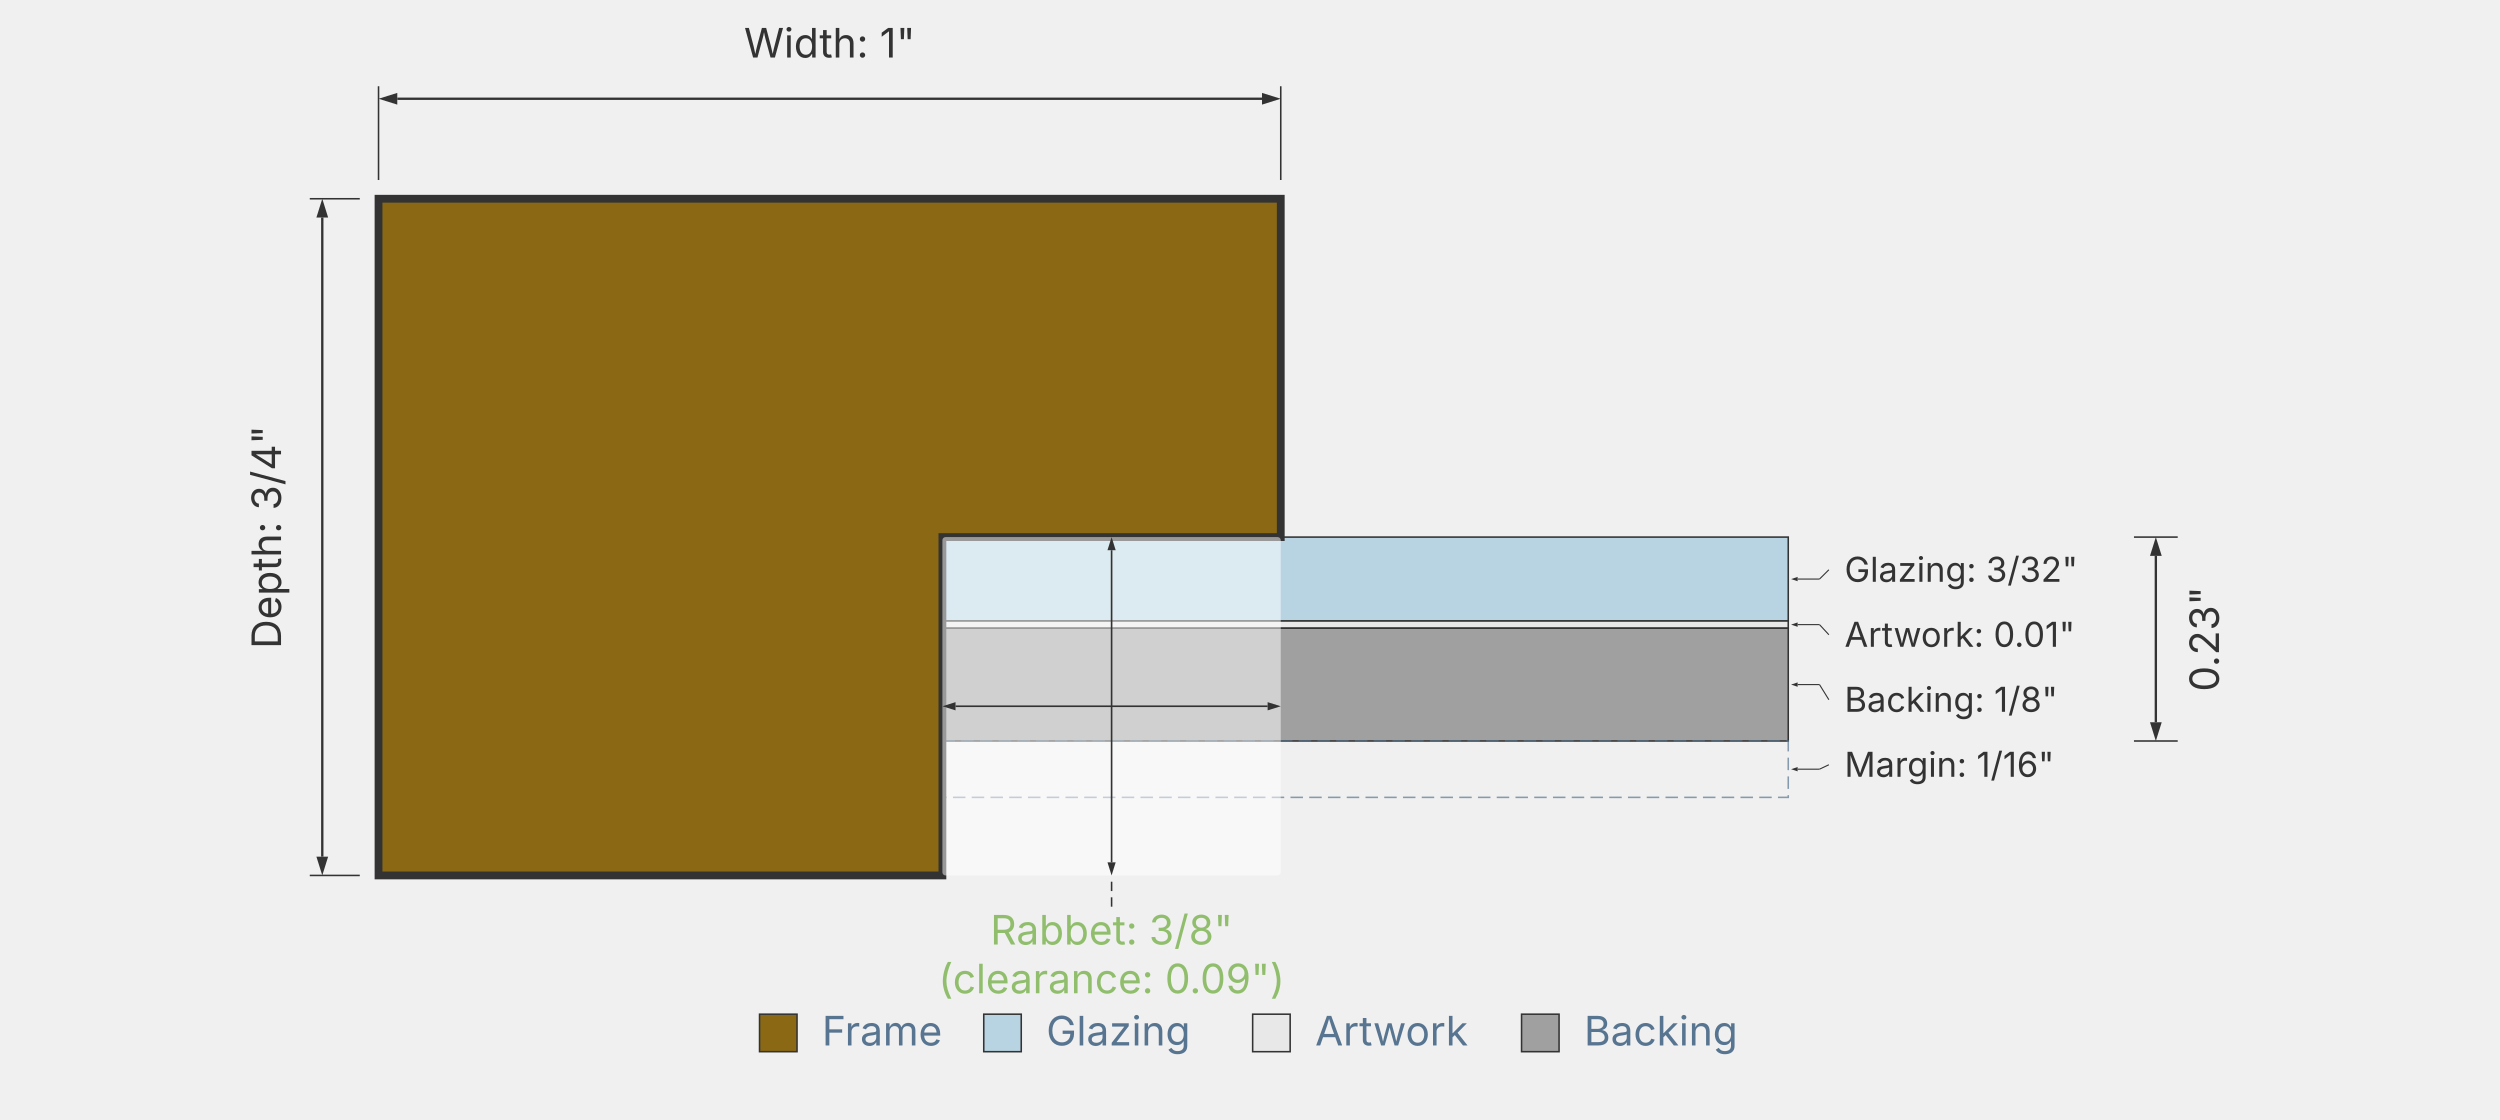
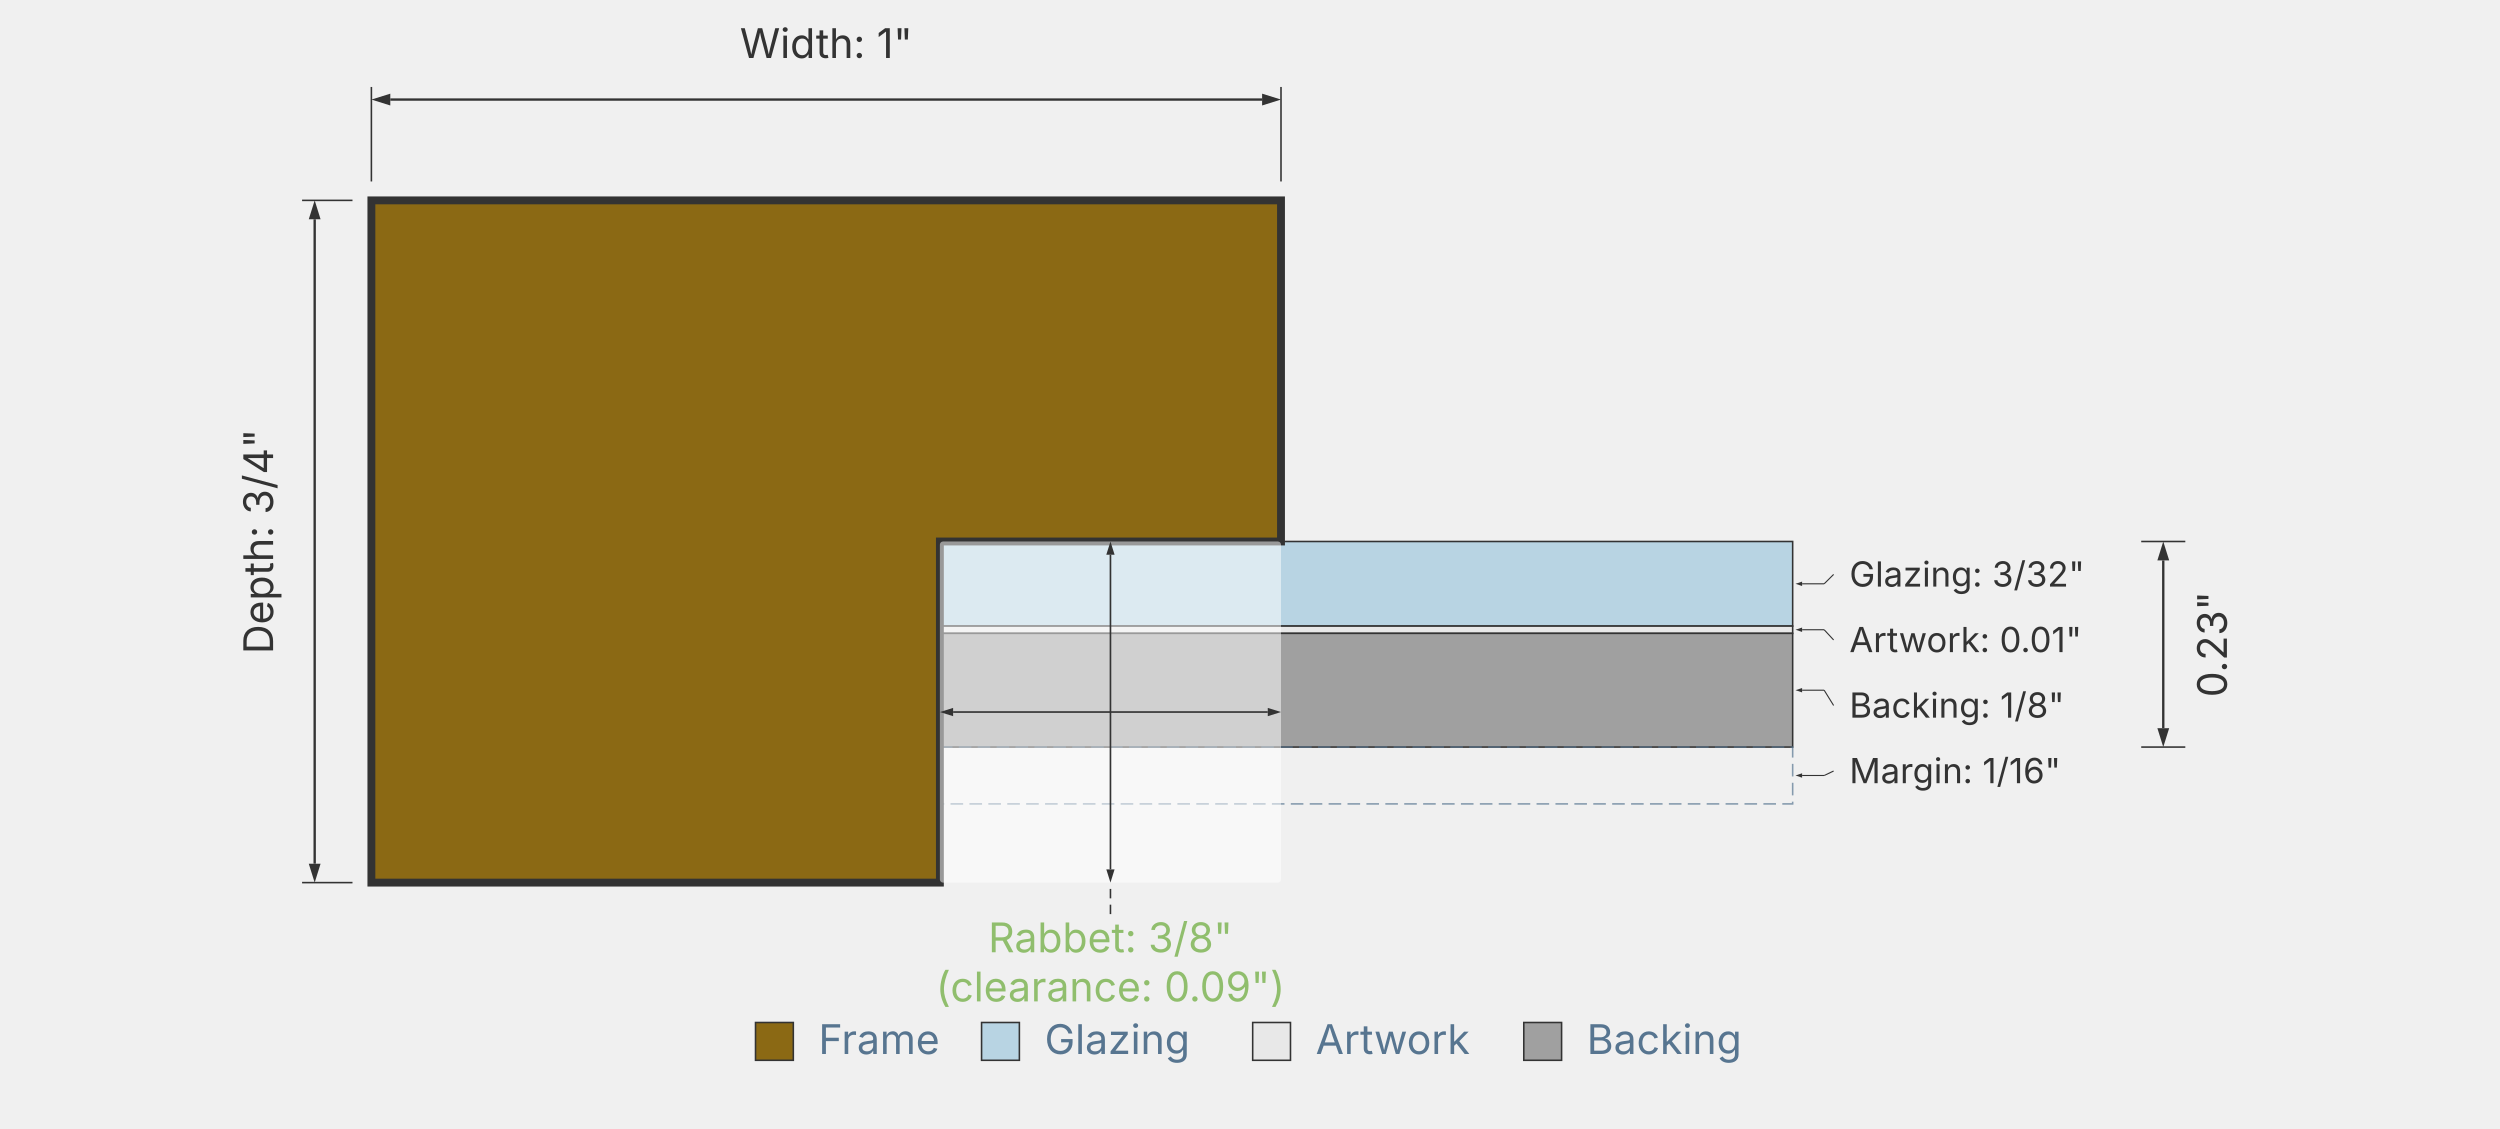
- <svg xmlns="http://www.w3.org/2000/svg" viewBox="0.00 112.93 800.00 358.13">
+ <svg xmlns="http://www.w3.org/2000/svg" viewBox="3.25 112.93 793.50 358.13">
  <g id="section-content" transform="translate(3.25, 0)">
    <g id="section-geometry">
      <rect x="298.32" y="284.80" width="270.67" height="26.85" stroke="#333333" stroke-width="0.5" fill="#B8D4E3" />
      <rect x="298.32" y="311.65" width="270.67" height="2.31" stroke="#333333" stroke-width="0.5" fill="#E8E8E8" />
      <rect x="298.32" y="313.96" width="270.67" height="36.09" stroke="#333333" stroke-width="0.5" fill="#A0A0A0" />
      <rect x="298.32" y="350.05" width="270.67" height="18.04" stroke="#577590" stroke-width="0.5" stroke-dasharray="4,2" fill="none" opacity="0.7" />
      <polygon points="117.88,176.53 406.59,176.53 406.59,284.80 298.32,284.80 298.32,393.07 117.88,393.07" stroke="#333333" stroke-width="2.5" fill="#8B6914" />
    </g>
    <g id="section-dimensions">
      <line x1="111.88" y1="176.53" x2="95.88" y2="176.53" stroke="#333333" stroke-width="0.5" />
      <line x1="111.88" y1="393.07" x2="95.88" y2="393.07" stroke="#333333" stroke-width="0.5" />
      <polygon points="99.88,176.53 98.00,182.53 101.75,182.53" fill="#333333" data-arrow="true" />
      <line x1="99.88" y1="182.53" x2="99.88" y2="387.07" stroke="#333333" stroke-width="0.75" />
      <polygon points="99.88,393.07 101.75,387.07 98.00,387.07" fill="#333333" data-arrow="true" />
      <text x="86.68" y="284.80" fill="#333333" font-family="Inter, system-ui, -apple-system, sans-serif" font-size="13px" text-anchor="middle" transform="rotate(-90 86.68 284.80)">Depth: 3/4"</text>
      <line x1="117.88" y1="170.53" x2="117.88" y2="140.53" stroke="#333333" stroke-width="0.5" />
      <line x1="406.59" y1="170.53" x2="406.59" y2="140.53" stroke="#333333" stroke-width="0.5" />
      <polygon points="117.88,144.53 123.88,146.41 123.88,142.66" fill="#333333" data-arrow="true" />
      <line x1="123.88" y1="144.53" x2="400.59" y2="144.53" stroke="#333333" stroke-width="0.75" />
      <polygon points="406.59,144.53 400.59,142.66 400.59,146.41" fill="#333333" data-arrow="true" />
      <text transform="translate(262.23, 131.33)" fill="#333333" font-family="Inter, system-ui, -apple-system, sans-serif" font-size="13px" text-anchor="middle">Width: 1"</text>
      <rect x="298.32" y="284.80" width="108.27" height="108.27" fill="#FFFFFF" fill-opacity="0.5" stroke="none" rx="1" />
      <polygon points="298.32,338.93 302.52,340.25 302.52,337.62" fill="#333333" data-arrow="true" />
      <line x1="302.52" y1="338.93" x2="402.39" y2="338.93" stroke="#333333" stroke-width="0.525" />
      <polygon points="406.59,338.93 402.39,337.62 402.39,340.25" fill="#333333" data-arrow="true" />
      <polygon points="352.46,284.80 351.14,289.00 353.77,289.00" fill="#333333" data-arrow="true" />
      <line x1="352.46" y1="289.00" x2="352.46" y2="388.87" stroke="#333333" stroke-width="0.525" />
      <polygon points="352.46,393.07 353.77,388.87 351.14,388.87" fill="#333333" data-arrow="true" />
      <polygon points="569.89,298.23 571.99,298.93 571.99,297.53" fill="#333333" data-arrow="true" />
      <line x1="571.99" y1="298.23" x2="578.99" y2="298.23" stroke="#333333" stroke-width="0.35" />
      <line x1="578.99" y1="298.23" x2="581.99" y2="295.25" stroke="#333333" stroke-width="0.35" />
      <text transform="translate(586.99, 299.11)" fill="#333333" font-family="Inter, system-ui, -apple-system, sans-serif" font-size="11.0px">Glazing: 3/32"</text>
      <polygon points="569.89,312.81 571.99,313.51 571.99,312.11" fill="#333333" data-arrow="true" />
      <line x1="571.99" y1="312.81" x2="578.99" y2="312.81" stroke="#333333" stroke-width="0.35" />
      <line x1="578.99" y1="312.81" x2="581.99" y2="316.05" stroke="#333333" stroke-width="0.35" />
      <text transform="translate(586.99, 319.91)" fill="#333333" font-family="Inter, system-ui, -apple-system, sans-serif" font-size="11.0px">Artwork: 0.01"</text>
      <polygon points="569.89,332.00 571.99,332.70 571.99,331.30" fill="#333333" data-arrow="true" />
      <line x1="571.99" y1="332.00" x2="578.99" y2="332.00" stroke="#333333" stroke-width="0.35" />
      <line x1="578.99" y1="332.00" x2="581.99" y2="336.85" stroke="#333333" stroke-width="0.35" />
      <text transform="translate(586.99, 340.71)" fill="#333333" font-family="Inter, system-ui, -apple-system, sans-serif" font-size="11.0px">Backing: 1/8"</text>
      <polygon points="569.89,359.07 571.99,359.77 571.99,358.37" fill="#333333" data-arrow="true" />
      <line x1="571.99" y1="359.07" x2="578.99" y2="359.07" stroke="#333333" stroke-width="0.35" />
      <line x1="578.99" y1="359.07" x2="581.99" y2="357.65" stroke="#333333" stroke-width="0.35" />
      <text transform="translate(586.99, 361.51)" fill="#333333" font-family="Inter, system-ui, -apple-system, sans-serif" font-size="11.0px">Margin: 1/16"</text>
      <line x1="679.62" y1="284.80" x2="693.62" y2="284.80" stroke="#333333" stroke-width="0.5" />
      <line x1="679.62" y1="350.05" x2="693.62" y2="350.05" stroke="#333333" stroke-width="0.5" />
      <polygon points="686.62,284.80 684.75,290.80 688.50,290.80" fill="#333333" data-arrow="true" />
      <line x1="686.62" y1="290.80" x2="686.62" y2="344.05" stroke="#333333" stroke-width="0.75" />
      <polygon points="686.62,350.05 688.50,344.05 684.75,344.05" fill="#333333" data-arrow="true" />
      <text x="706.82" y="317.42" fill="#333333" font-family="Inter, system-ui, -apple-system, sans-serif" font-size="13px" text-anchor="middle" transform="rotate(-90 706.82 317.42)">0.23"</text>
      <line x1="352.46" y1="395.07" x2="352.46" y2="403.07" stroke="#333333" stroke-width="0.5" stroke-dasharray="3,2" />
      <text transform="translate(352.46, 415.17)" fill="#90be6d" font-family="Inter, system-ui, -apple-system, sans-serif" font-size="13px" text-anchor="middle">Rabbet: 3/8"</text>
      <text transform="translate(352.46, 430.77)" fill="#90be6d" font-family="Inter, system-ui, -apple-system, sans-serif" font-size="13px" text-anchor="middle">(clearance: 0.09")</text>
    </g>
  </g>
  <g id="legend">
    <rect x="243.05" y="437.47" width="12" height="12" fill="#8B6914" stroke="#333333" stroke-width="0.5" />
    <text transform="translate(263.05, 447.47)" fill="#577590" font-family="Inter, system-ui, -apple-system, sans-serif" font-size="13px">Frame</text>
    <rect x="314.80" y="437.47" width="12" height="12" fill="#B8D4E3" stroke="#333333" stroke-width="0.5" />
    <text transform="translate(334.80, 447.47)" fill="#577590" font-family="Inter, system-ui, -apple-system, sans-serif" font-size="13px">Glazing</text>
    <rect x="400.85" y="437.47" width="12" height="12" fill="#E8E8E8" stroke="#333333" stroke-width="0.5" />
    <text transform="translate(420.85, 447.47)" fill="#577590" font-family="Inter, system-ui, -apple-system, sans-serif" font-size="13px">Artwork</text>
    <rect x="486.90" y="437.47" width="12" height="12" fill="#A0A0A0" stroke="#333333" stroke-width="0.5" />
    <text transform="translate(506.90, 447.47)" fill="#577590" font-family="Inter, system-ui, -apple-system, sans-serif" font-size="13px">Backing</text>
  </g>
</svg>
